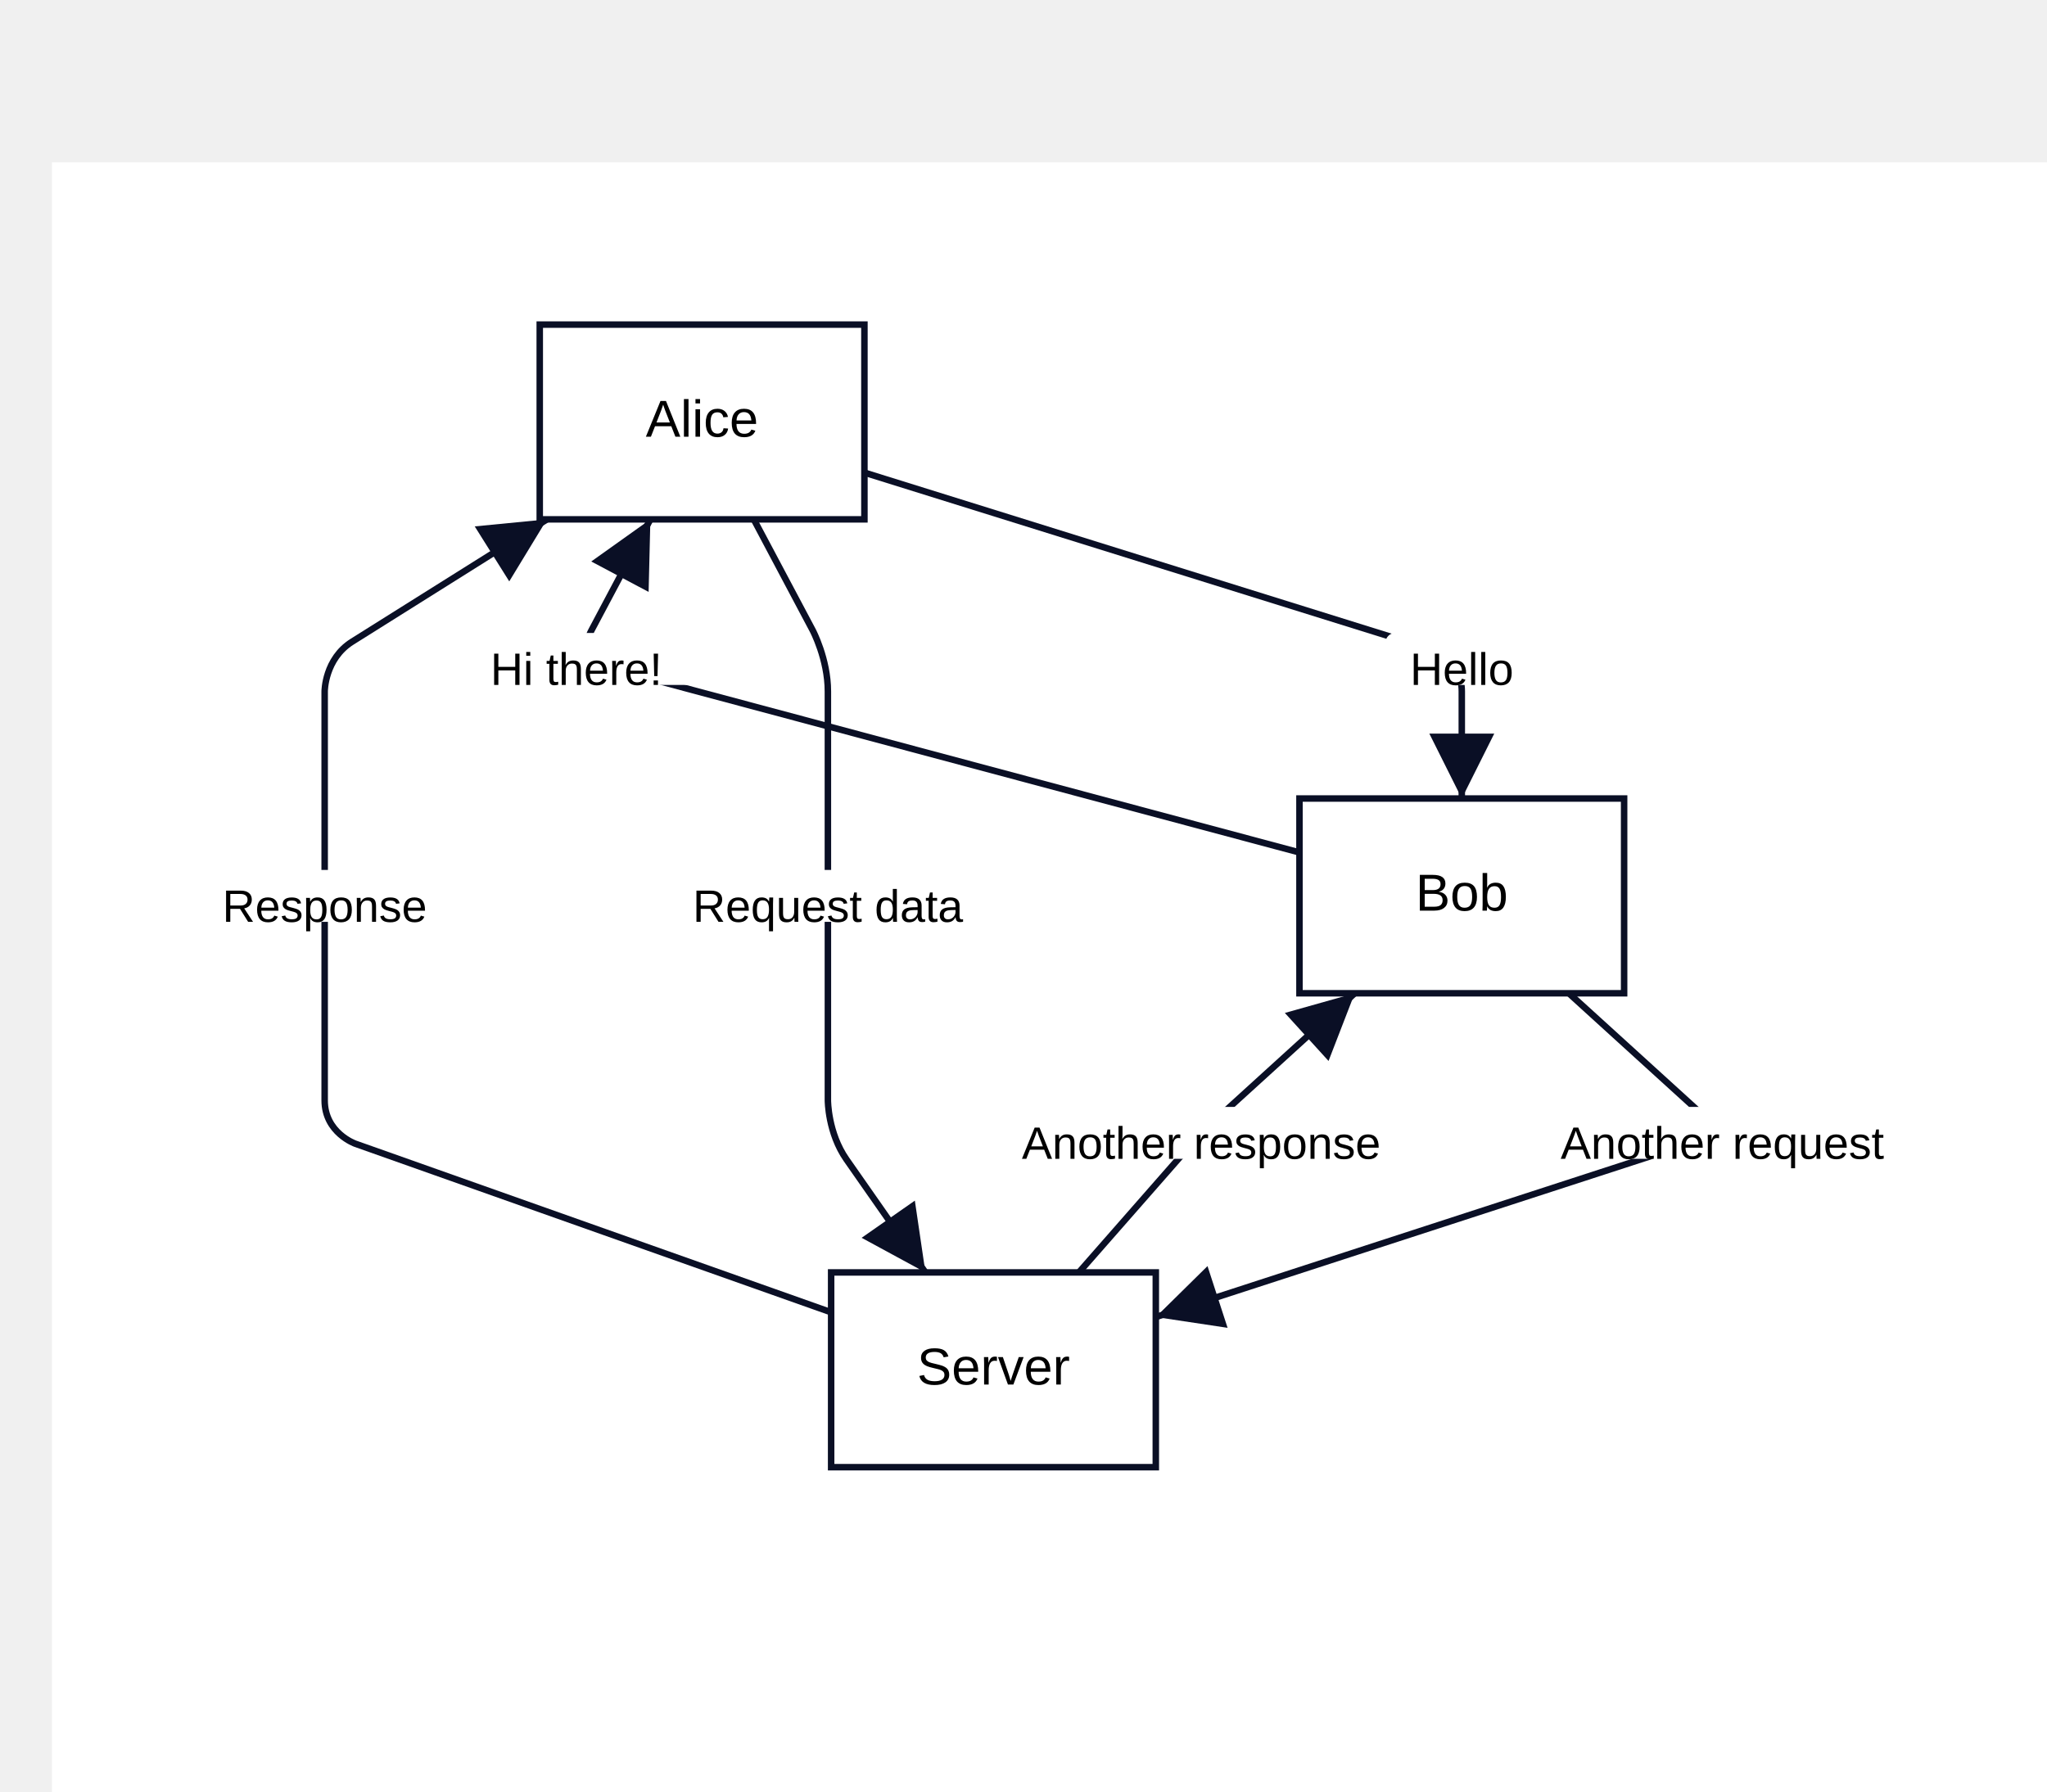
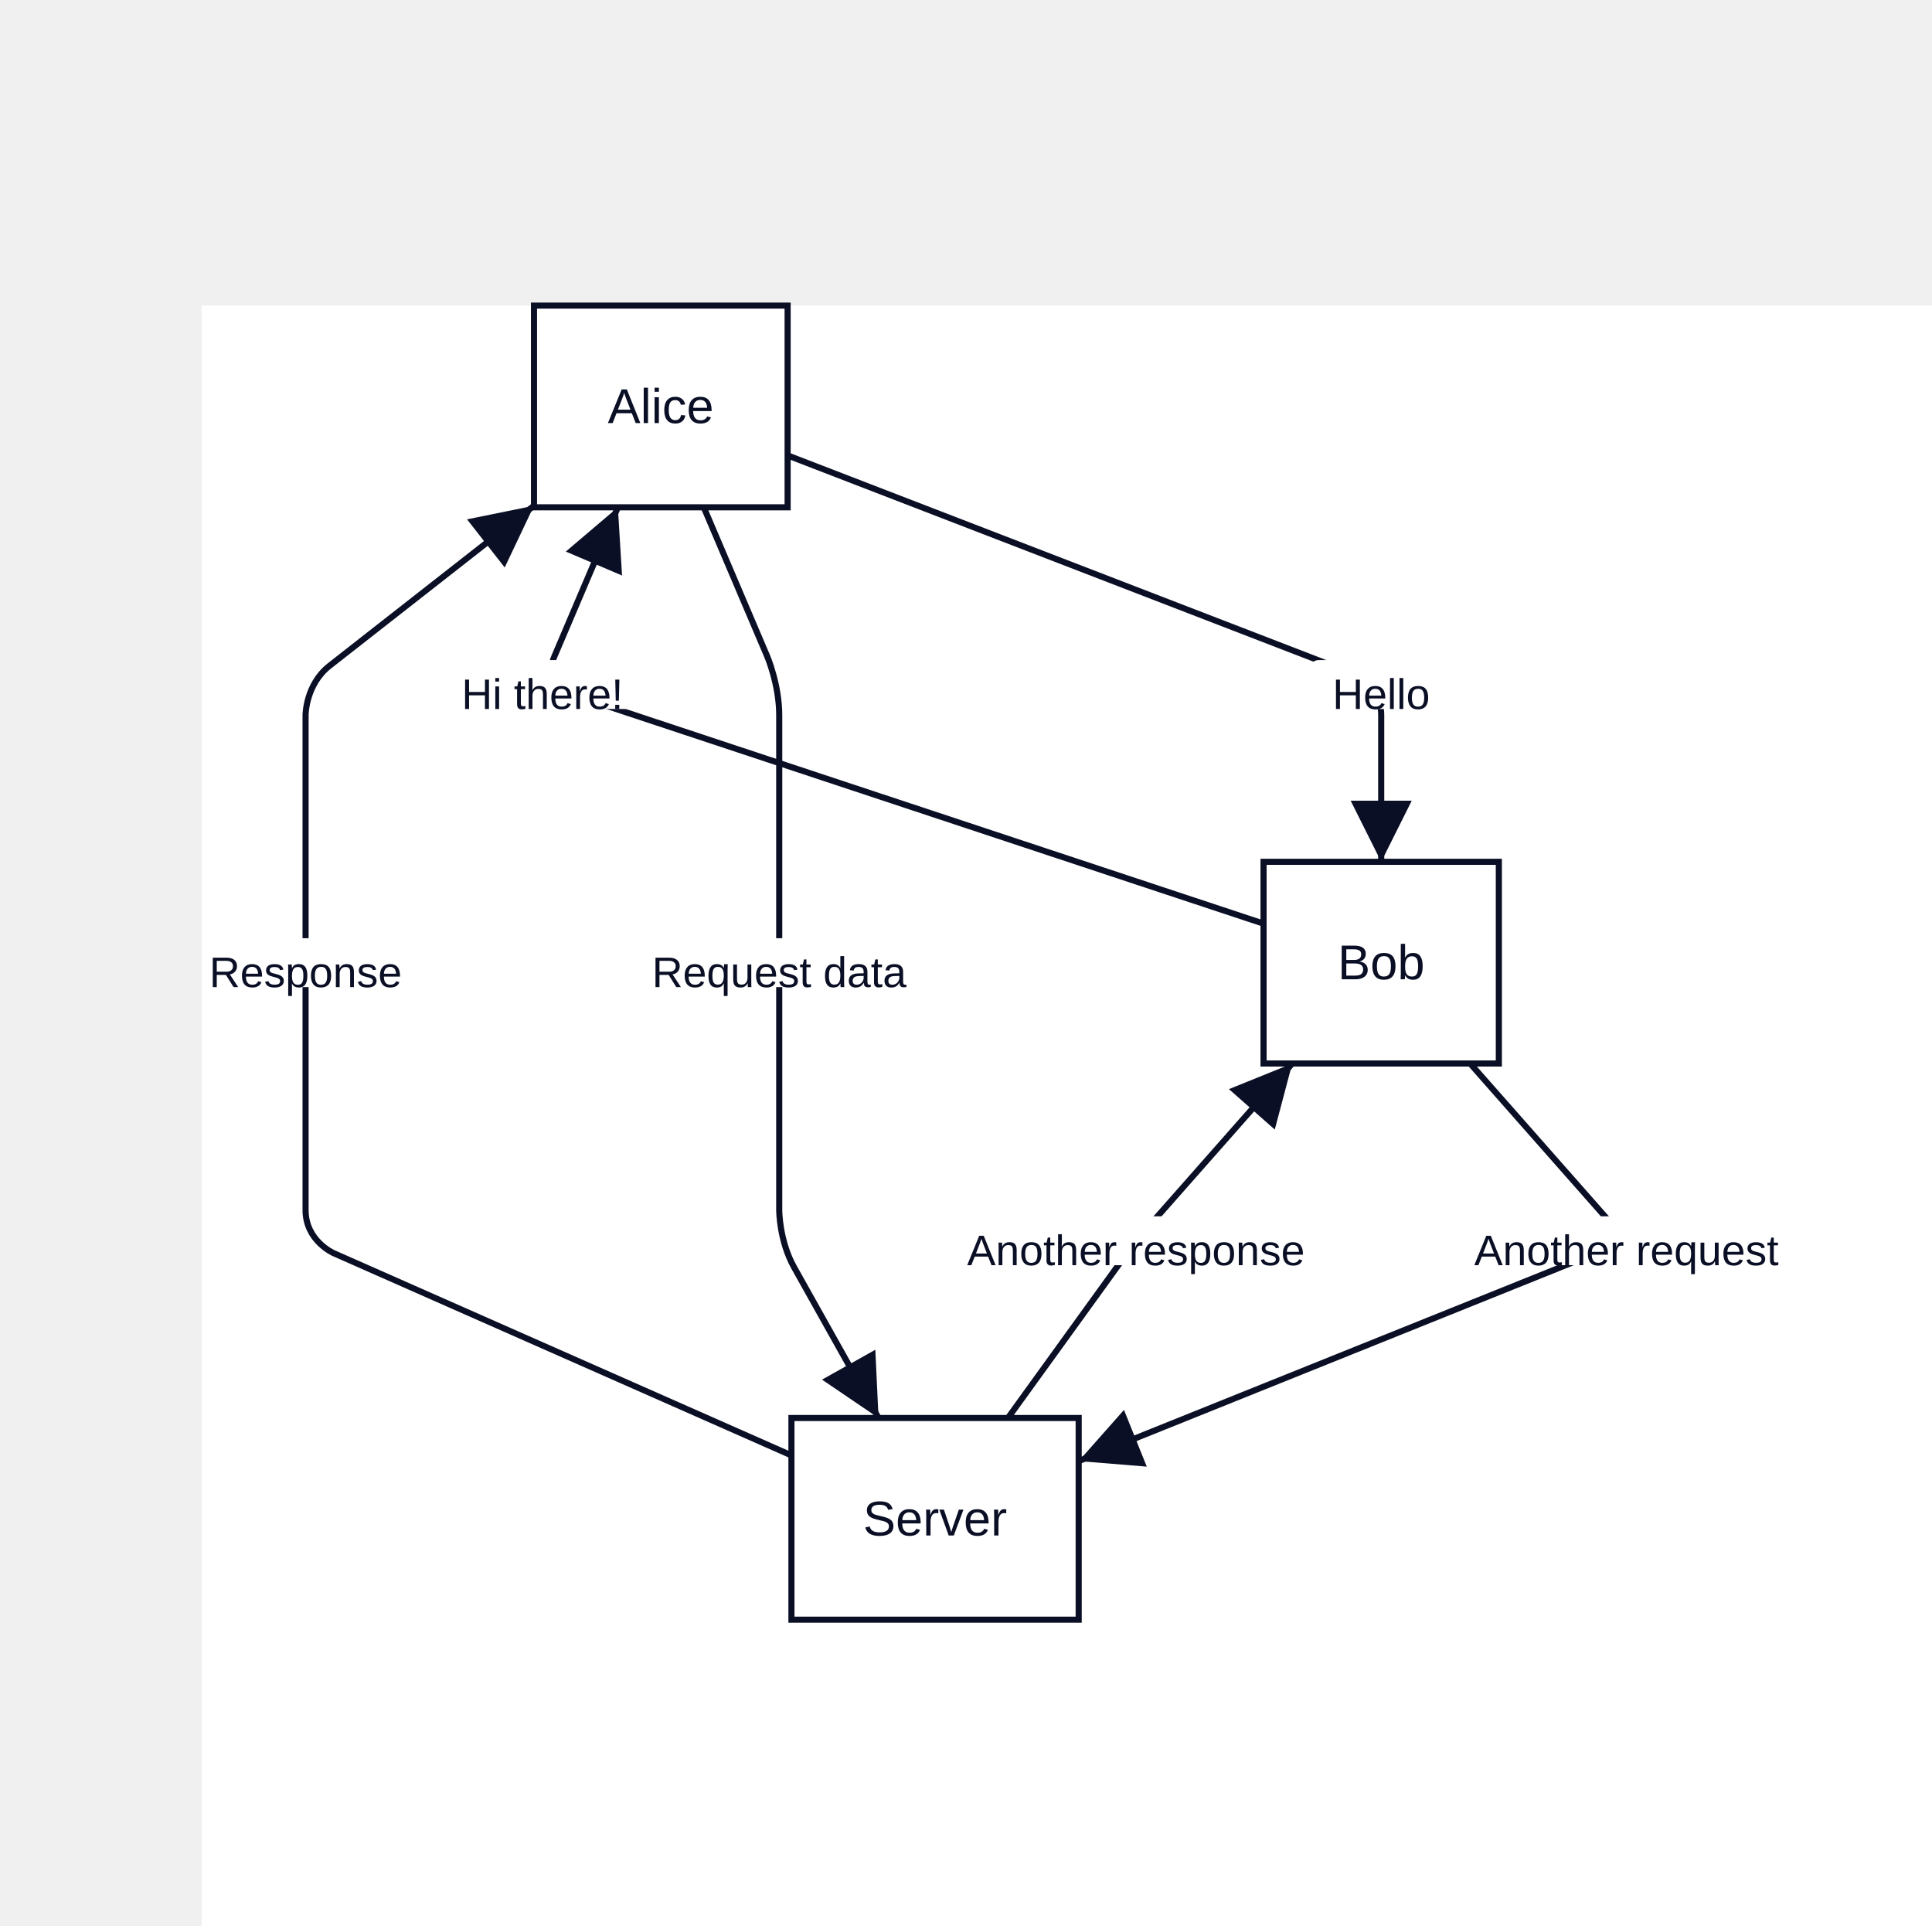
- <svg xmlns="http://www.w3.org/2000/svg" width="630.5" height="552" viewBox="-16 -50 630.5 552" data-d2-version="0.1.0">
+ <svg xmlns="http://www.w3.org/2000/svg" width="632.25" height="630" viewBox="-66 -100 632.25 630" data-d2-version="0.1.0">
  <defs>
    <marker id="arrow-triangle" markerWidth="10" markerHeight="10" refX="10" refY="5" orient="auto" markerUnits="strokeWidth">
      <path d="M0,0 L10,5 L0,10 Z" fill="#0A0F25" />
    </marker>
    <marker id="arrow-triangle-reverse" markerWidth="10" markerHeight="10" refX="0" refY="5" orient="auto" markerUnits="strokeWidth">
      <path d="M10,0 L0,5 L10,10 Z" fill="#0A0F25" />
    </marker>
    <marker id="arrow-diamond" markerWidth="10" markerHeight="10" refX="10" refY="5" orient="auto" markerUnits="strokeWidth">
      <path d="M0,5 L5,0 L10,5 L5,10 Z" fill="#0A0F25" />
    </marker>
    <marker id="arrow-diamond-reverse" markerWidth="10" markerHeight="10" refX="0" refY="5" orient="auto" markerUnits="strokeWidth">
      <path d="M0,5 L5,0 L10,5 L5,10 Z" fill="#0A0F25" />
    </marker>
    <marker id="arrow-circle" markerWidth="10" markerHeight="10" refX="6" refY="5" orient="auto" markerUnits="strokeWidth">
      <circle cx="5" cy="5" r="4" fill="#0A0F25" />
    </marker>
    <marker id="arrow-circle-reverse" markerWidth="10" markerHeight="10" refX="4" refY="5" orient="auto" markerUnits="strokeWidth">
      <circle cx="5" cy="5" r="4" fill="#0A0F25" />
    </marker>
    <marker id="arrow-cf-one" markerWidth="10" markerHeight="10" refX="10" refY="5" orient="auto" markerUnits="strokeWidth">
      <line x1="10" y1="0" x2="10" y2="10" stroke="#0A0F25" stroke-width="2" />
    </marker>
    <marker id="arrow-cf-one-reverse" markerWidth="10" markerHeight="10" refX="0" refY="5" orient="auto" markerUnits="strokeWidth">
      <line x1="0" y1="0" x2="0" y2="10" stroke="#0A0F25" stroke-width="2" />
    </marker>
    <marker id="arrow-cf-many" markerWidth="10" markerHeight="10" refX="10" refY="5" orient="auto" markerUnits="strokeWidth">
      <path d="M0,5 L10,0 M0,5 L10,5 M0,5 L10,10" stroke="#0A0F25" stroke-width="2" fill="none" />
    </marker>
    <marker id="arrow-cf-many-reverse" markerWidth="10" markerHeight="10" refX="0" refY="5" orient="auto" markerUnits="strokeWidth">
      <path d="M10,5 L0,0 M10,5 L0,5 M10,5 L0,10" stroke="#0A0F25" stroke-width="2" fill="none" />
    </marker>
    <marker id="arrow-cf-one-required" markerWidth="10" markerHeight="10" refX="10" refY="5" orient="auto" markerUnits="strokeWidth">
      <line x1="10" y1="0" x2="10" y2="10" stroke="#0A0F25" stroke-width="2" />
      <line x1="7" y1="0" x2="7" y2="10" stroke="#0A0F25" stroke-width="2" />
    </marker>
    <marker id="arrow-cf-one-required-reverse" markerWidth="10" markerHeight="10" refX="0" refY="5" orient="auto" markerUnits="strokeWidth">
      <line x1="0" y1="0" x2="0" y2="10" stroke="#0A0F25" stroke-width="2" />
      <line x1="3" y1="0" x2="3" y2="10" stroke="#0A0F25" stroke-width="2" />
    </marker>
    <marker id="arrow-cf-many-required" markerWidth="10" markerHeight="10" refX="10" refY="5" orient="auto" markerUnits="strokeWidth">
      <path d="M0,5 L10,0 M0,5 L10,5 M0,5 L10,10" stroke="#0A0F25" stroke-width="2" fill="none" />
      <line x1="3" y1="0" x2="3" y2="10" stroke="#0A0F25" stroke-width="2" />
    </marker>
    <marker id="arrow-cf-many-required-reverse" markerWidth="10" markerHeight="10" refX="0" refY="5" orient="auto" markerUnits="strokeWidth">
      <path d="M10,5 L0,0 M10,5 L0,5 M10,5 L0,10" stroke="#0A0F25" stroke-width="2" fill="none" />
      <line x1="7" y1="0" x2="7" y2="10" stroke="#0A0F25" stroke-width="2" />
    </marker>
    <marker id="arrow-cf-one-optional" markerWidth="10" markerHeight="10" refX="10" refY="5" orient="auto" markerUnits="strokeWidth">
      <line x1="10" y1="0" x2="10" y2="10" stroke="#0A0F25" stroke-width="2" />
      <circle cx="7" cy="5" r="2" stroke="#0A0F25" stroke-width="2" fill="white" />
    </marker>
    <marker id="arrow-cf-one-optional-reverse" markerWidth="10" markerHeight="10" refX="0" refY="5" orient="auto" markerUnits="strokeWidth">
      <line x1="0" y1="0" x2="0" y2="10" stroke="#0A0F25" stroke-width="2" />
      <circle cx="3" cy="5" r="2" stroke="#0A0F25" stroke-width="2" fill="white" />
    </marker>
    <marker id="arrow-cf-many-optional" markerWidth="10" markerHeight="10" refX="10" refY="5" orient="auto" markerUnits="strokeWidth">
      <path d="M0,5 L10,0 M0,5 L10,5 M0,5 L10,10" stroke="#0A0F25" stroke-width="2" fill="none" />
      <circle cx="3" cy="5" r="2" stroke="#0A0F25" stroke-width="2" fill="white" />
    </marker>
    <marker id="arrow-cf-many-optional-reverse" markerWidth="10" markerHeight="10" refX="0" refY="5" orient="auto" markerUnits="strokeWidth">
      <path d="M10,5 L0,0 M10,5 L0,5 M10,5 L0,10" stroke="#0A0F25" stroke-width="2" fill="none" />
      <circle cx="7" cy="5" r="2" stroke="#0A0F25" stroke-width="2" fill="white" />
    </marker>
    <marker id="arrow-line" markerWidth="10" markerHeight="10" refX="10" refY="5" orient="auto" markerUnits="strokeWidth">
      <line x1="10" y1="0" x2="10" y2="10" stroke="#0A0F25" stroke-width="2" />
    </marker>
    <marker id="arrow-line-reverse" markerWidth="10" markerHeight="10" refX="0" refY="5" orient="auto" markerUnits="strokeWidth">
      <line x1="0" y1="0" x2="0" y2="10" stroke="#0A0F25" stroke-width="2" />
    </marker>
    <marker id="arrow-open" markerWidth="10" markerHeight="10" refX="10" refY="5" orient="auto" markerUnits="strokeWidth">
      <path d="M0,0 L10,5 L0,10" stroke="#0A0F25" stroke-width="2" fill="none" />
    </marker>
    <marker id="arrow-open-reverse" markerWidth="10" markerHeight="10" refX="0" refY="5" orient="auto" markerUnits="strokeWidth">
      <path d="M10,0 L0,5 L10,10" stroke="#0A0F25" stroke-width="2" fill="none" />
    </marker>
    <marker id="arrow" markerWidth="10" markerHeight="10" refX="10" refY="5" orient="auto" markerUnits="strokeWidth">
      <path d="M0,0 L10,5 L0,10 Z" fill="#0A0F25" />
    </marker>
    <marker id="arrow-reverse" markerWidth="10" markerHeight="10" refX="0" refY="5" orient="auto" markerUnits="strokeWidth">
      <path d="M10,0 L0,5 L10,10 Z" fill="#0A0F25" />
    </marker>
  </defs>
  <rect width="100%" height="100%" fill="#FFFFFF" />
  <g id="base-layer">
-     <rect x="150.25" y="50" width="100" height="60" fill="#FFFFFF" stroke="#0A0F25" stroke-width="2" rx="0" ry="0" />
-     <rect x="384.25" y="196" width="100" height="60" fill="#FFFFFF" stroke="#0A0F25" stroke-width="2" rx="0" ry="0" />
-     <rect x="240" y="342" width="100" height="60" fill="#FFFFFF" stroke="#0A0F25" stroke-width="2" rx="0" ry="0" />
-     <path d="M 250.25 95.598 L 424.704 150.022 C 424.704 150.022 434.25 153 434.25 163 L 434.25 196" fill="none" stroke="#0A0F25" stroke-width="2" marker-end="url(#arrow-triangle)" />
-     <rect x="410.75" y="145" width="47" height="16" fill="white" stroke="none" stroke-width="1" rx="3" ry="3" />
-     <text x="434.25" y="161" text-anchor="middle" dominant-baseline="alphabetic" font-family="Arial, sans-serif" font-size="14">Hello</text>
-     <path d="M 384.25 212.618 L 171.16 155.585 C 171.16 155.585 161.5 153 166.189 144.167 L 184.325 110" fill="none" stroke="#0A0F25" stroke-width="2" marker-end="url(#arrow-triangle)" />
-     <rect x="124" y="145" width="75" height="16" fill="white" stroke="none" stroke-width="1" rx="3" ry="3" />
-     <text x="161.5" y="161" text-anchor="middle" dominant-baseline="alphabetic" font-family="Arial, sans-serif" font-size="14">Hi there!</text>
-     <path d="M 216.175 110 L 234.311 144.167 C 234.311 144.167 239 153 239 163 L 239 226 L 239 289 C 239 289 239 299 244.727 307.198 L 269.041 342" fill="none" stroke="#0A0F25" stroke-width="2" marker-end="url(#arrow-triangle)" />
-     <rect x="191" y="218" width="96" height="16" fill="white" stroke="none" stroke-width="1" rx="3" ry="3" />
-     <text x="239" y="234" text-anchor="middle" dominant-baseline="alphabetic" font-family="Arial, sans-serif" font-size="14">Request data</text>
-     <path d="M 240 354.282 L 93.426 302.34 C 93.426 302.34 84 299 84 289 L 84 226 L 84 163 C 84 163 84 153 92.469 147.682 L 152.476 110" fill="none" stroke="#0A0F25" stroke-width="2" marker-end="url(#arrow-triangle)" />
-     <rect x="50" y="218" width="68" height="16" fill="white" stroke="none" stroke-width="1" rx="3" ry="3" />
-     <text x="84" y="234" text-anchor="middle" dominant-baseline="alphabetic" font-family="Arial, sans-serif" font-size="14">Response</text>
-     <path d="M 467.229 256 L 507.103 292.271 C 507.103 292.271 514.5 299 504.99 302.092 L 340 355.742" fill="none" stroke="#0A0F25" stroke-width="2" marker-end="url(#arrow-triangle)" />
-     <rect x="456" y="291" width="117" height="16" fill="white" stroke="none" stroke-width="1" rx="3" ry="3" />
-     <text x="514.5" y="307" text-anchor="middle" dominant-baseline="alphabetic" font-family="Arial, sans-serif" font-size="14">Another request</text>
-     <path d="M 316.301 342 L 347.408 306.519 C 347.408 306.519 354 299 361.397 292.271 L 401.271 256" fill="none" stroke="#0A0F25" stroke-width="2" marker-end="url(#arrow-triangle)" />
-     <rect x="292" y="291" width="124" height="16" fill="white" stroke="none" stroke-width="1" rx="3" ry="3" />
-     <text x="354" y="307" text-anchor="middle" dominant-baseline="alphabetic" font-family="Arial, sans-serif" font-size="14">Another response</text>
-     <text x="200.25" y="80" text-anchor="middle" dominant-baseline="middle" font-family="Arial, sans-serif" font-size="16">Alice</text>
-     <text x="434.25" y="226" text-anchor="middle" dominant-baseline="middle" font-family="Arial, sans-serif" font-size="16">Bob</text>
-     <text x="290" y="372" text-anchor="middle" dominant-baseline="middle" font-family="Arial, sans-serif" font-size="16">Server</text>
+     <rect x="108.75" y="0" width="83" height="66" fill="#FFFFFF" stroke="#0A0F25" stroke-width="2" rx="0" ry="0" />
+     <rect x="347.5" y="182" width="77" height="66" fill="#FFFFFF" stroke="#0A0F25" stroke-width="2" rx="0" ry="0" />
+     <rect x="193" y="364" width="94" height="66" fill="#FFFFFF" stroke="#0A0F25" stroke-width="2" rx="0" ry="0" />
+     <path d="M 191.75 49.019 C 265.718 77.571 302.703 91.847 376.671 120.399 C 376.671 120.399 386 124 386 134 C 386 153.2 386 162.8 386 182" fill="none" stroke="#0A0F25" stroke-width="2" marker-end="url(#arrow-triangle)" />
+     <rect x="362.5" y="116" width="47" height="16" fill="#FFFFFF" stroke="none" stroke-width="1" rx="3" ry="3" />
+     <text x="386" y="132" text-anchor="middle" dominant-baseline="alphabetic" font-family="Arial, sans-serif" font-size="14" style="fill: #0A0F25">Hello</text>
+     <path d="M 347.5 202.237 C 256.897 172.201 211.595 157.183 120.992 127.147 C 120.992 127.147 111.5 124 115.418 114.799 C 123.73 95.28 127.886 85.52 136.198 66" fill="none" stroke="#0A0F25" stroke-width="2" marker-end="url(#arrow-triangle)" />
+     <rect x="74" y="116" width="75" height="16" fill="#FFFFFF" stroke="none" stroke-width="1" rx="3" ry="3" />
+     <text x="111.5" y="132" text-anchor="middle" dominant-baseline="alphabetic" font-family="Arial, sans-serif" font-size="14" style="fill: #0A0F25">Hi there!</text>
+     <path d="M 164.302 66 C 172.614 85.52 176.77 95.28 185.082 114.799 C 185.082 114.799 189 124 189 134 C 189 198.8 189 231.2 189 296 C 189 296 189 306 193.889 314.723 C 204.936 334.434 210.459 344.289 221.505 364" fill="none" stroke="#0A0F25" stroke-width="2" marker-end="url(#arrow-triangle)" />
+     <rect x="141" y="207" width="96" height="16" fill="#FFFFFF" stroke="none" stroke-width="1" rx="3" ry="3" />
+     <text x="189" y="223" text-anchor="middle" dominant-baseline="alphabetic" font-family="Arial, sans-serif" font-size="14" style="fill: #0A0F25">Request data</text>
+     <path d="M 193 376.238 C 133.059 349.759 103.088 336.52 43.147 310.041 C 43.147 310.041 34 306 34 296 C 34 231.2 34 198.8 34 134 C 34 134 34 124 41.874 117.836 C 68.625 96.896 82 86.426 108.75 65.486" fill="none" stroke="#0A0F25" stroke-width="2" marker-end="url(#arrow-triangle)" />
+     <rect x="0" y="207" width="68" height="16" fill="#FFFFFF" stroke="none" stroke-width="1" rx="3" ry="3" />
+     <text x="34" y="223" text-anchor="middle" dominant-baseline="alphabetic" font-family="Arial, sans-serif" font-size="14" style="fill: #0A0F25">Response</text>
+     <path d="M 415.102 248 C 432.915 268.2 441.822 278.3 459.636 298.5 C 459.636 298.5 466.25 306 456.972 309.732 C 388.983 337.077 354.989 350.75 287 378.096" fill="none" stroke="#0A0F25" stroke-width="2" marker-end="url(#arrow-triangle)" />
+     <rect x="407.75" y="298" width="117" height="16" fill="#FFFFFF" stroke="none" stroke-width="1" rx="3" ry="3" />
+     <text x="466.25" y="314" text-anchor="middle" dominant-baseline="alphabetic" font-family="Arial, sans-serif" font-size="14" style="fill: #0A0F25">Another request</text>
+     <path d="M 263.843 364 C 278.263 344.042 285.473 334.063 299.893 314.106 C 299.893 314.106 305.75 306 312.364 298.5 C 330.178 278.3 339.085 268.2 356.898 248" fill="none" stroke="#0A0F25" stroke-width="2" marker-end="url(#arrow-triangle)" />
+     <rect x="243.75" y="298" width="124" height="16" fill="#FFFFFF" stroke="none" stroke-width="1" rx="3" ry="3" />
+     <text x="305.75" y="314" text-anchor="middle" dominant-baseline="alphabetic" font-family="Arial, sans-serif" font-size="14" style="fill: #0A0F25">Another response</text>
+     <text x="150.25" y="38.44" text-anchor="middle" dominant-baseline="alphabetic" font-family="Arial, sans-serif" font-size="16" style="fill: #0A0F25">Alice</text>
+     <text x="386" y="220.44" text-anchor="middle" dominant-baseline="alphabetic" font-family="Arial, sans-serif" font-size="16" style="fill: #0A0F25">Bob</text>
+     <text x="240" y="402.44" text-anchor="middle" dominant-baseline="alphabetic" font-family="Arial, sans-serif" font-size="16" style="fill: #0A0F25">Server</text>
  </g>
</svg>
